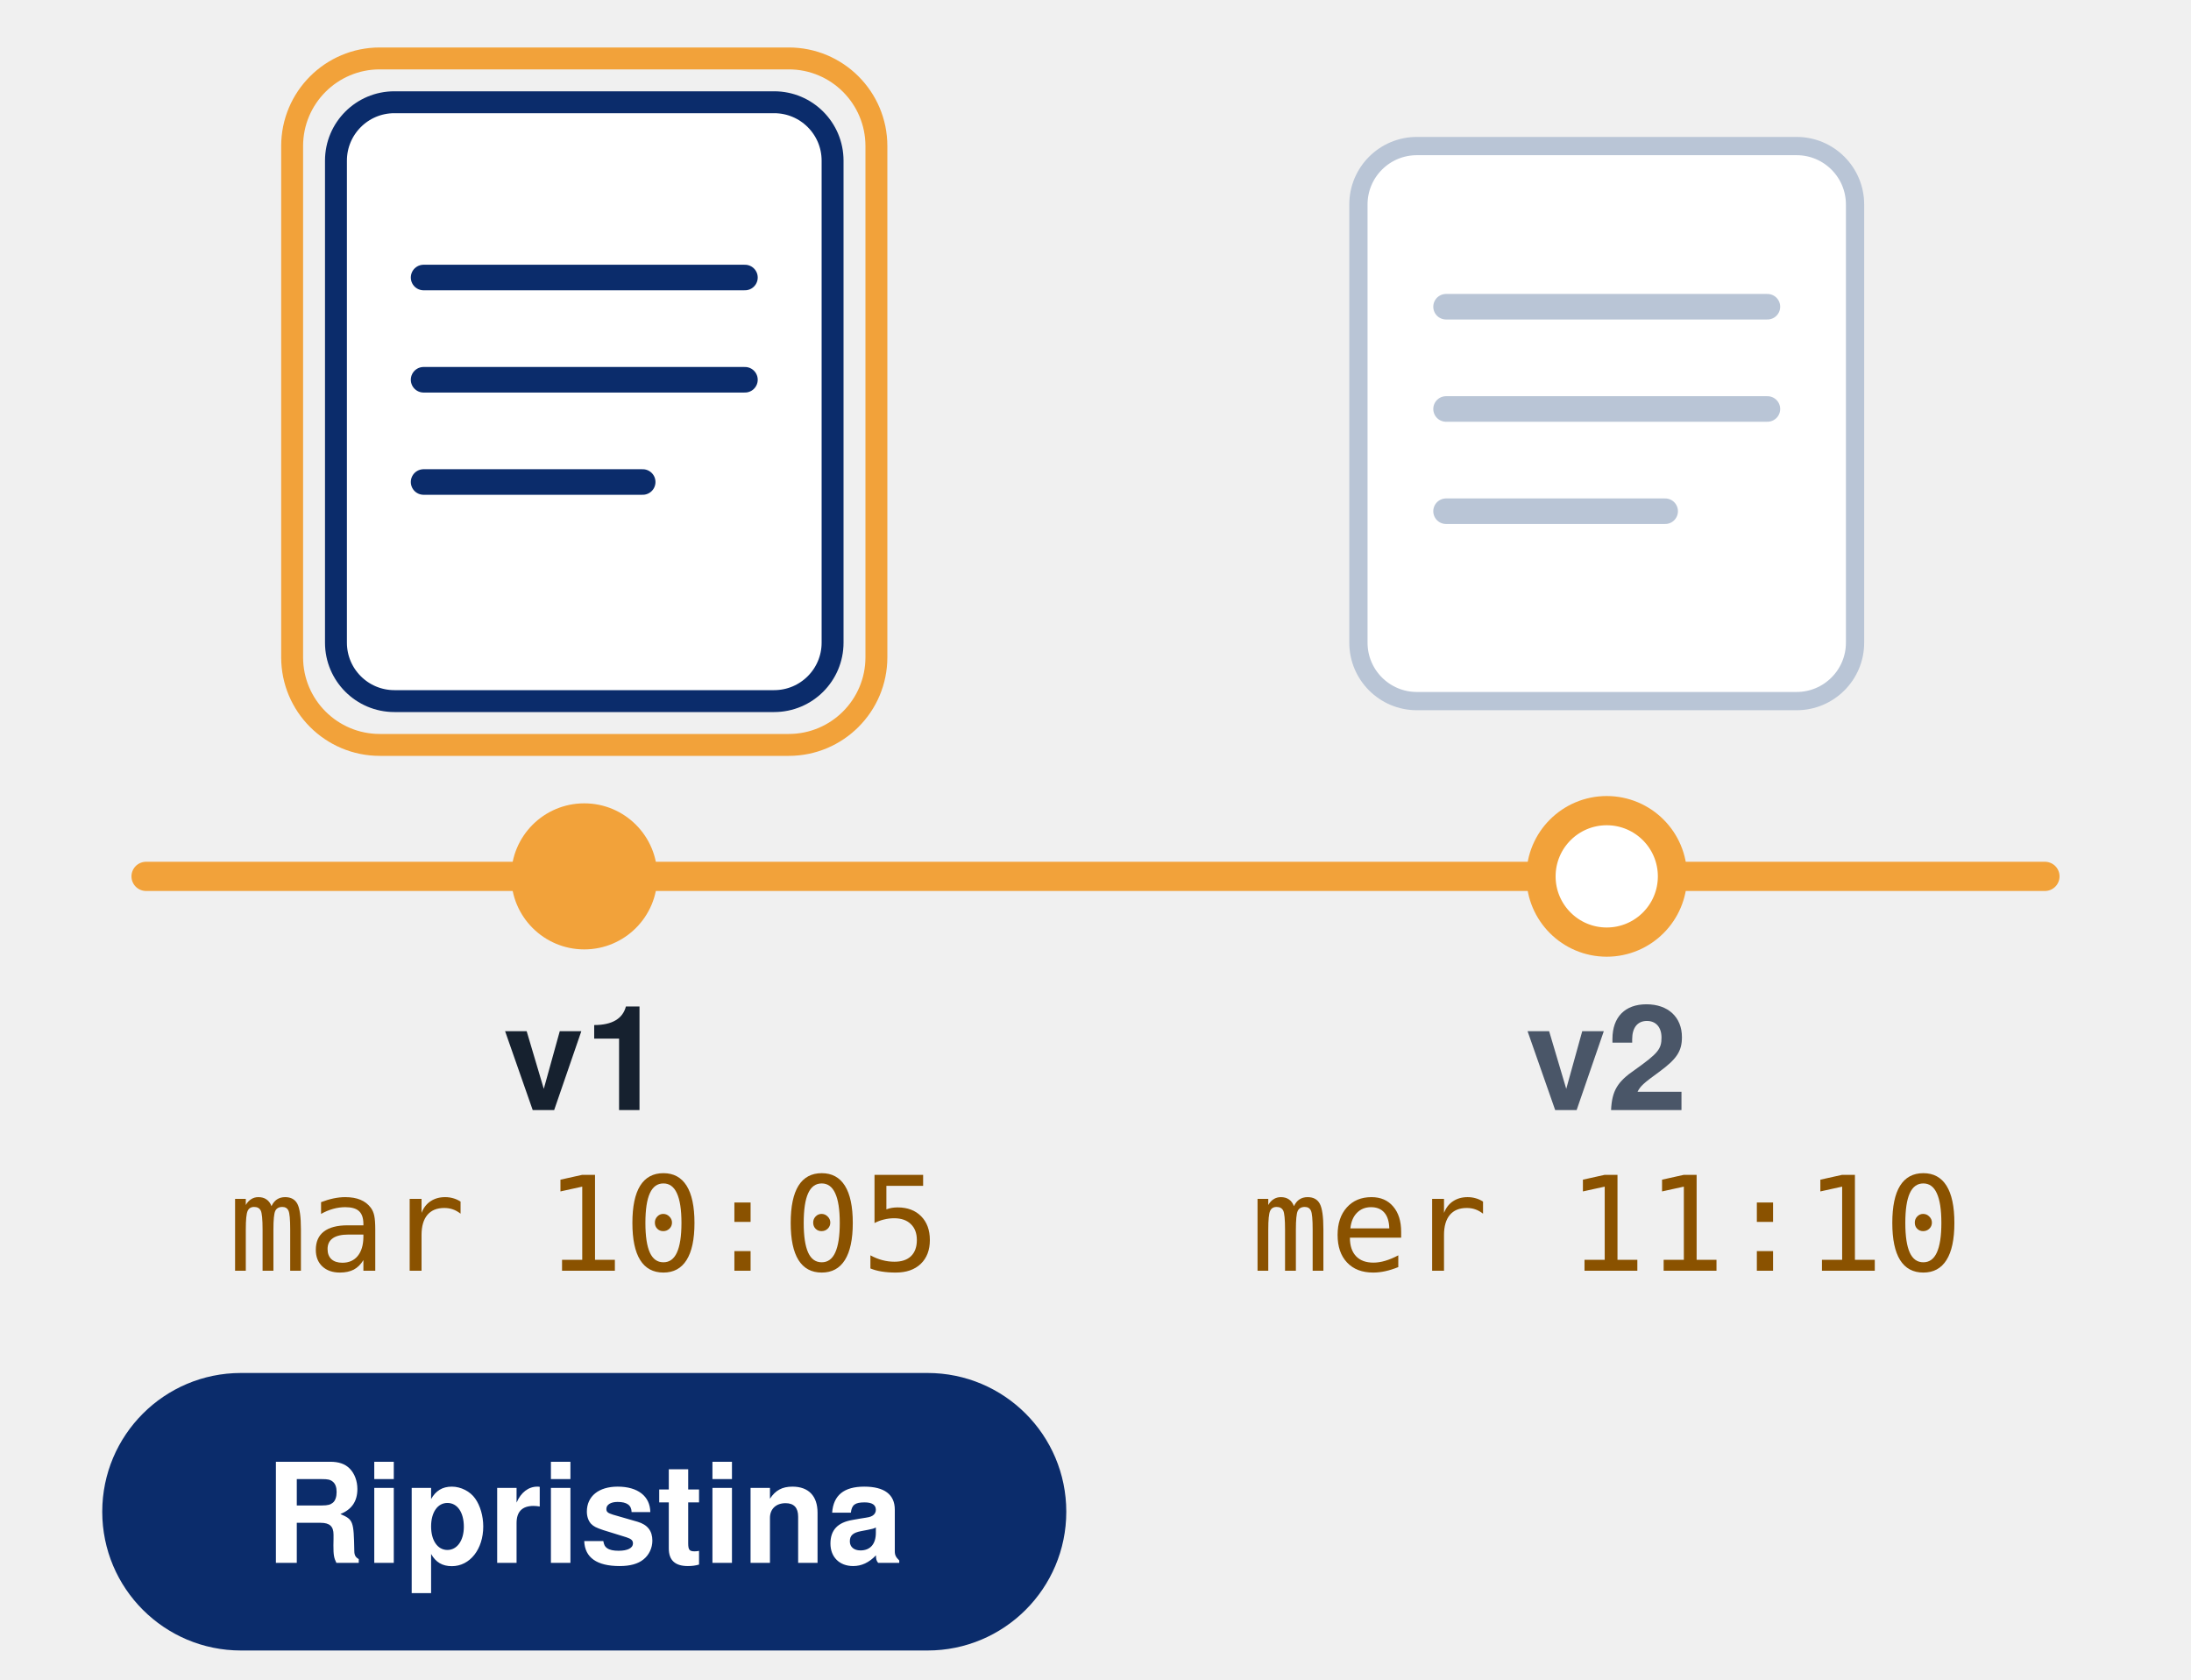
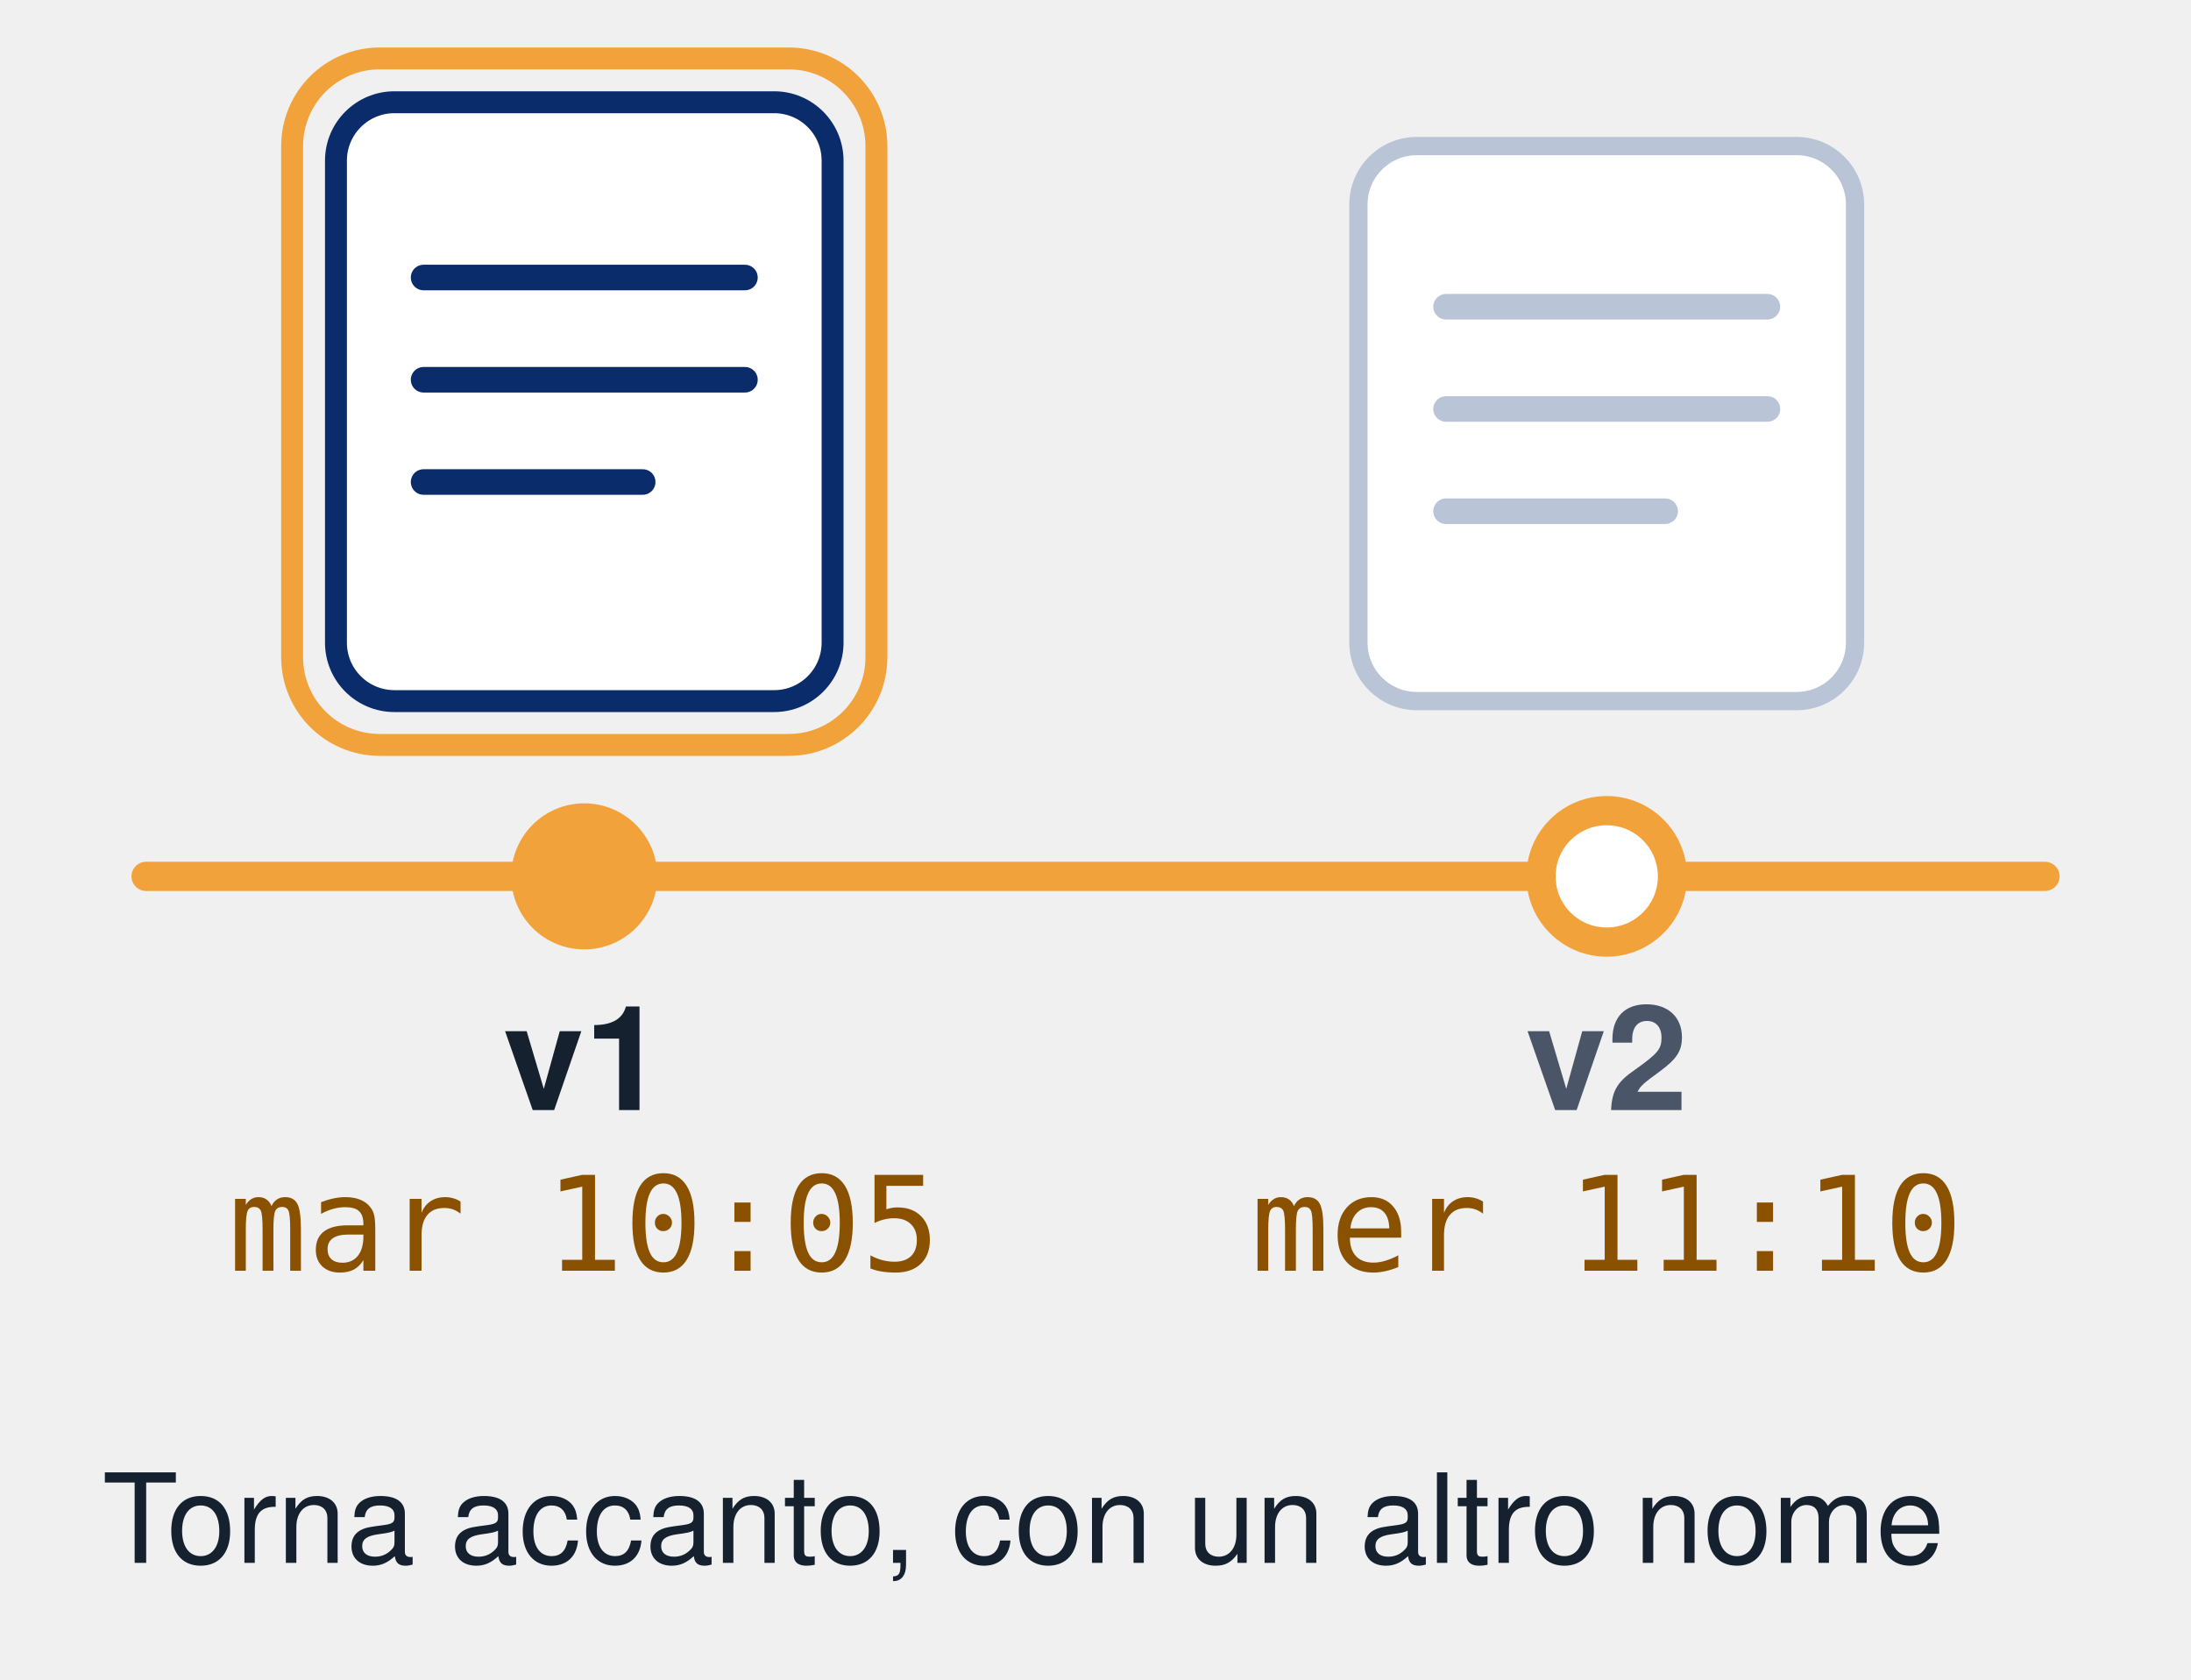
<svg xmlns="http://www.w3.org/2000/svg" viewBox="0 0 300 230" width="300" height="230" role="img" aria-labelledby="t">
  <g font-family="Segoe UI, Helvetica, Arial, sans-serif">
    <line x1="20" x2="280" y1="120" y2="120" stroke="#F2A23A" stroke-width="4" stroke-linecap="round" />
    <g transform="translate(46 14)">
      <rect width="68" height="82" rx="8" fill="#FFFFFF" stroke="#0B2C6B" stroke-width="3" />
      <path d="M12 24h44M12 38h44M12 52h30" stroke="#0B2C6B" stroke-width="3.5" stroke-linecap="round" />
      <rect x="-6" y="-6" width="80" height="94" rx="12" fill="none" stroke="#F2A23A" stroke-width="3" />
    </g>
    <circle cx="80" cy="120" r="10" fill="#F2A23A" />
    <text x="80" y="152" text-anchor="middle" font-size="20" font-weight="700" fill="#16212F">v1</text>
    <text x="80" y="174" text-anchor="middle" font-family="Consolas, monospace" font-size="18" fill="#8A5200">mar 10:05</text>
    <g transform="translate(186 20)">
      <rect width="68" height="76" rx="8" fill="#FFFFFF" stroke="#B9C5D6" stroke-width="2.5" />
      <path d="M12 22h44M12 36h44M12 50h30" stroke="#B9C5D6" stroke-width="3.5" stroke-linecap="round" />
    </g>
    <circle cx="220" cy="120" r="9" fill="#FFFFFF" stroke="#F2A23A" stroke-width="4" />
    <text x="220" y="152" text-anchor="middle" font-size="20" font-weight="600" fill="#4A5668">v2</text>
    <text x="220" y="174" text-anchor="middle" font-family="Consolas, monospace" font-size="18" fill="#8A5200">mer 11:10</text>
-     <rect x="14" y="188" width="132" height="38" rx="19" fill="#0B2C6B" />
-     <text x="80" y="214" text-anchor="middle" font-size="19" font-weight="700" fill="#FFFFFF">Ripristina</text>
+     <text x="14" y="214" font-size="17" fill="#16212F">Torna accanto, con un altro nome</text>
  </g>
</svg>
